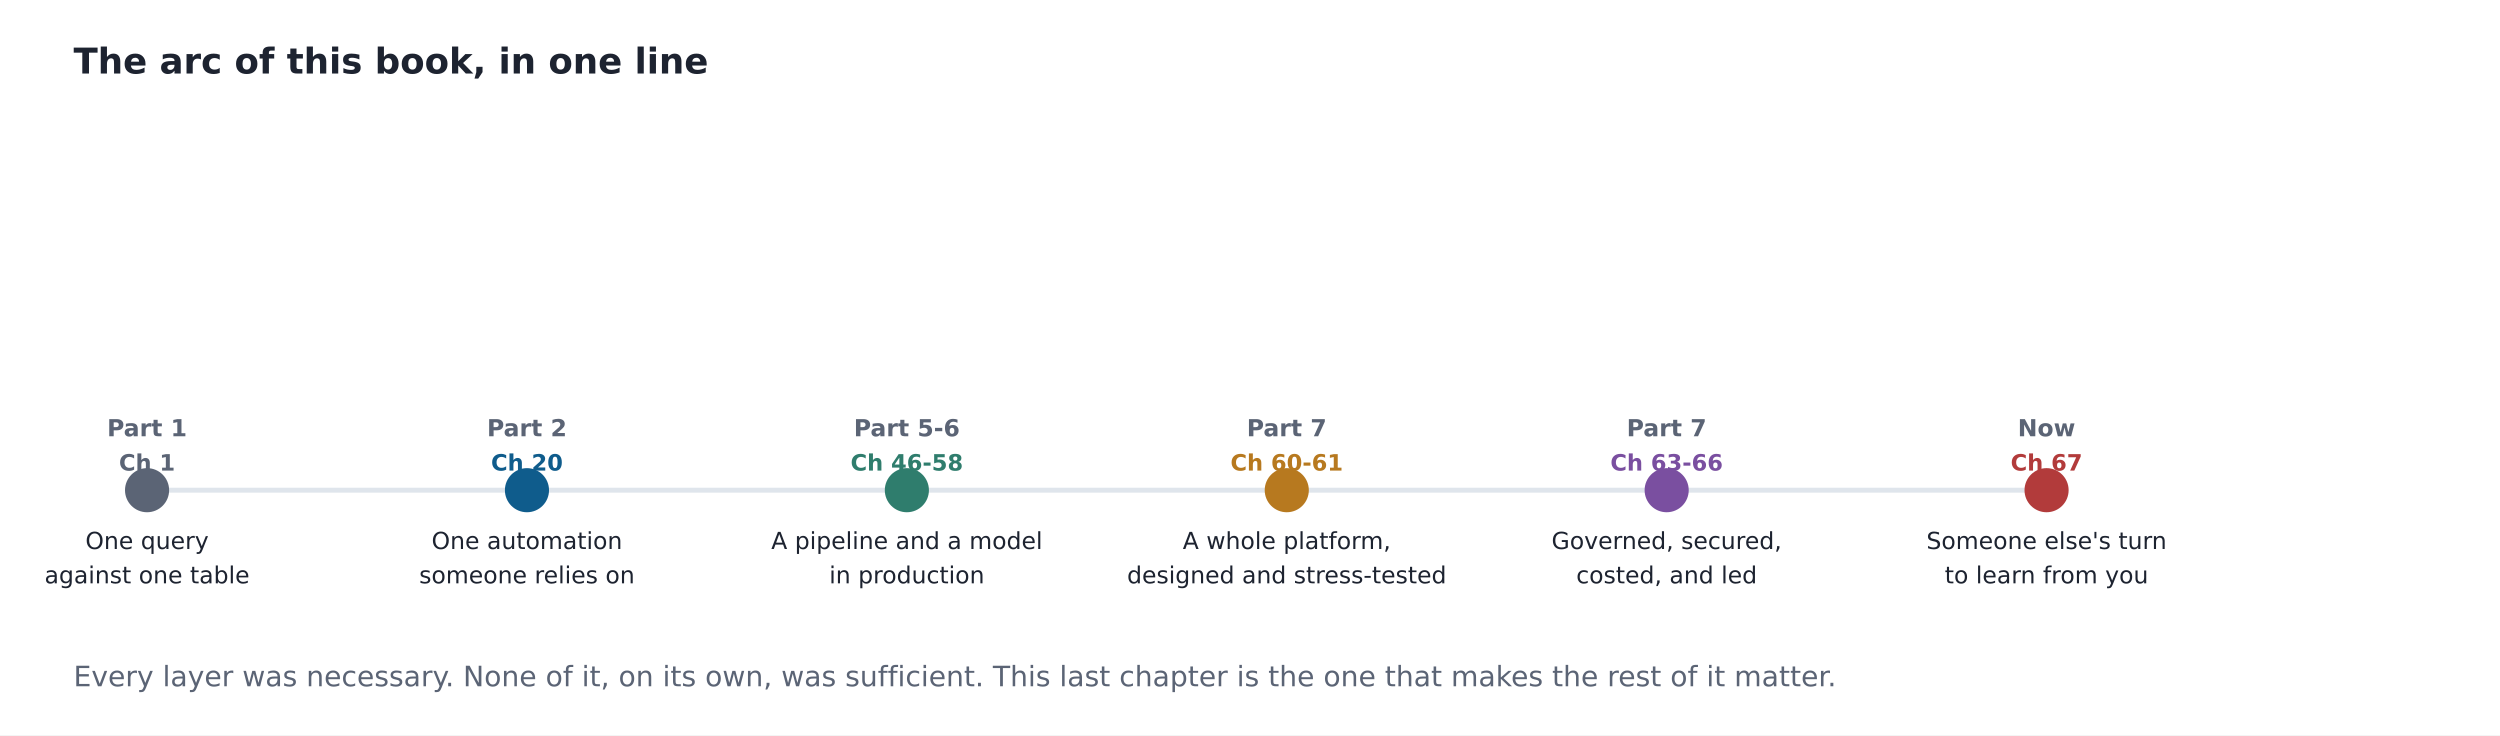
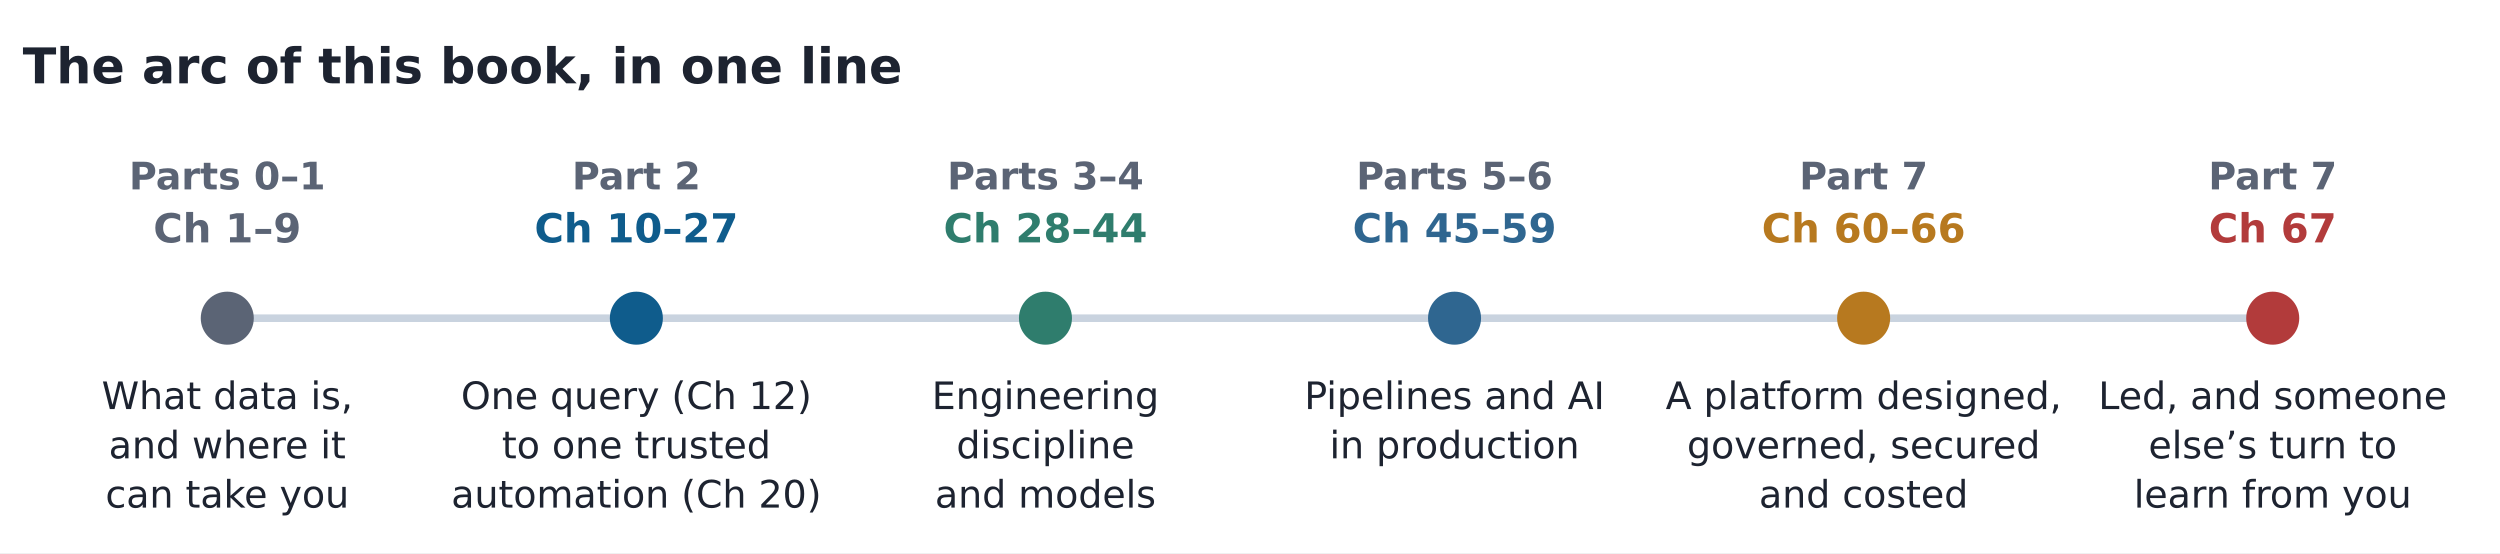
- <svg xmlns="http://www.w3.org/2000/svg" width="1020" height="300" viewBox="0 0 1020 300" font-family="DejaVu Sans, Arial, sans-serif">
-   <rect width="1020" height="300" fill="#ffffff" />
-   <text x="30" y="30" font-size="14.5" fill="#1d2330" font-weight="bold" text-anchor="start" font-family="Poppins, DejaVu Sans, sans-serif">The arc of this book, in one line</text>
-   <path d="M60,200 H835" fill="none" stroke="#dfe5ec" stroke-width="2" stroke-linejoin="round" />
-   <circle cx="60" cy="200" r="9" fill="#5b6475" />
-   <text x="60" y="178" font-size="9.6" fill="#5b6475" font-weight="bold" text-anchor="middle">Part 1</text>
-   <text x="60" y="192" font-size="9.2" fill="#5b6475" font-weight="bold" text-anchor="middle">Ch 1</text>
-   <text x="60" y="224" font-size="9.6" fill="#1d2330" font-weight="normal" text-anchor="middle">One query</text>
-   <text x="60" y="238" font-size="9.6" fill="#1d2330" font-weight="normal" text-anchor="middle">against one table</text>
-   <circle cx="215" cy="200" r="9" fill="#0f5c8c" />
-   <text x="215" y="178" font-size="9.6" fill="#5b6475" font-weight="bold" text-anchor="middle">Part 2</text>
-   <text x="215" y="192" font-size="9.2" fill="#0f5c8c" font-weight="bold" text-anchor="middle">Ch 20</text>
-   <text x="215" y="224" font-size="9.6" fill="#1d2330" font-weight="normal" text-anchor="middle">One automation</text>
-   <text x="215" y="238" font-size="9.6" fill="#1d2330" font-weight="normal" text-anchor="middle">someone relies on</text>
-   <circle cx="370" cy="200" r="9" fill="#2f7d6d" />
-   <text x="370" y="178" font-size="9.6" fill="#5b6475" font-weight="bold" text-anchor="middle">Part 5-6</text>
-   <text x="370" y="192" font-size="9.2" fill="#2f7d6d" font-weight="bold" text-anchor="middle">Ch 46-58</text>
-   <text x="370" y="224" font-size="9.6" fill="#1d2330" font-weight="normal" text-anchor="middle">A pipeline and a model</text>
-   <text x="370" y="238" font-size="9.6" fill="#1d2330" font-weight="normal" text-anchor="middle">in production</text>
-   <circle cx="525" cy="200" r="9" fill="#b7791f" />
-   <text x="525" y="178" font-size="9.6" fill="#5b6475" font-weight="bold" text-anchor="middle">Part 7</text>
-   <text x="525" y="192" font-size="9.2" fill="#b7791f" font-weight="bold" text-anchor="middle">Ch 60-61</text>
-   <text x="525" y="224" font-size="9.6" fill="#1d2330" font-weight="normal" text-anchor="middle">A whole platform,</text>
-   <text x="525" y="238" font-size="9.6" fill="#1d2330" font-weight="normal" text-anchor="middle">designed and stress-tested</text>
-   <circle cx="680" cy="200" r="9" fill="#7a4fa0" />
-   <text x="680" y="178" font-size="9.6" fill="#5b6475" font-weight="bold" text-anchor="middle">Part 7</text>
-   <text x="680" y="192" font-size="9.2" fill="#7a4fa0" font-weight="bold" text-anchor="middle">Ch 63-66</text>
-   <text x="680" y="224" font-size="9.6" fill="#1d2330" font-weight="normal" text-anchor="middle">Governed, secured,</text>
-   <text x="680" y="238" font-size="9.6" fill="#1d2330" font-weight="normal" text-anchor="middle">costed, and led</text>
-   <circle cx="835" cy="200" r="9" fill="#b23b3b" />
-   <text x="835" y="178" font-size="9.6" fill="#5b6475" font-weight="bold" text-anchor="middle">Now</text>
-   <text x="835" y="192" font-size="9.2" fill="#b23b3b" font-weight="bold" text-anchor="middle">Ch 67</text>
-   <text x="835" y="224" font-size="9.6" fill="#1d2330" font-weight="normal" text-anchor="middle">Someone else's turn</text>
-   <text x="835" y="238" font-size="9.6" fill="#1d2330" font-weight="normal" text-anchor="middle">to learn from you</text>
-   <text x="30" y="280" font-size="11.5" fill="#5b6475" font-weight="italic" text-anchor="start">Every layer was necessary. None of it, on its own, was sufficient. This last chapter is the one that makes the rest of it matter.</text>
+ <svg xmlns="http://www.w3.org/2000/svg" width="660" height="146" viewBox="0 0 660 146" font-family="DejaVu Sans, Arial, sans-serif">
+   <rect width="660" height="146" fill="#ffffff" />
+   <text x="6" y="22" font-size="13" fill="#1d2330" font-weight="bold" text-anchor="start" font-family="Poppins, DejaVu Sans, sans-serif">The arc of this book, in one line</text>
+   <path d="M60,84 H600" fill="none" stroke="#c9d3df" stroke-width="2" stroke-linejoin="round" />
+   <text x="60" y="50" font-size="10.0" fill="#5b6475" font-weight="bold" text-anchor="middle">Parts 0–1</text>
+   <text x="60" y="64" font-size="10.6" fill="#5b6475" font-weight="bold" text-anchor="middle">Ch 1–9</text>
+   <circle cx="60" cy="84" r="7" fill="#5b6475" />
+   <text x="60" y="108" font-size="10.0" fill="#1d2330" font-weight="normal" text-anchor="middle">What data is,</text>
+   <text x="60" y="121" font-size="10.0" fill="#1d2330" font-weight="normal" text-anchor="middle">and where it</text>
+   <text x="60" y="134" font-size="10.0" fill="#1d2330" font-weight="normal" text-anchor="middle">can take you</text>
+   <text x="168" y="50" font-size="10.0" fill="#5b6475" font-weight="bold" text-anchor="middle">Part 2</text>
+   <text x="168" y="64" font-size="10.6" fill="#0f5c8c" font-weight="bold" text-anchor="middle">Ch 10–27</text>
+   <circle cx="168" cy="84" r="7" fill="#0f5c8c" />
+   <text x="168" y="108" font-size="10.0" fill="#1d2330" font-weight="normal" text-anchor="middle">One query (Ch 12)</text>
+   <text x="168" y="121" font-size="10.0" fill="#1d2330" font-weight="normal" text-anchor="middle">to one trusted</text>
+   <text x="168" y="134" font-size="10.0" fill="#1d2330" font-weight="normal" text-anchor="middle">automation (Ch 20)</text>
+   <text x="276" y="50" font-size="10.0" fill="#5b6475" font-weight="bold" text-anchor="middle">Parts 3–4</text>
+   <text x="276" y="64" font-size="10.6" fill="#2f7d6d" font-weight="bold" text-anchor="middle">Ch 28–44</text>
+   <circle cx="276" cy="84" r="7" fill="#2f7d6d" />
+   <text x="276" y="108" font-size="10.0" fill="#1d2330" font-weight="normal" text-anchor="middle">Engineering</text>
+   <text x="276" y="121" font-size="10.0" fill="#1d2330" font-weight="normal" text-anchor="middle">discipline</text>
+   <text x="276" y="134" font-size="10.0" fill="#1d2330" font-weight="normal" text-anchor="middle">and models</text>
+   <text x="384" y="50" font-size="10.0" fill="#5b6475" font-weight="bold" text-anchor="middle">Parts 5–6</text>
+   <text x="384" y="64" font-size="10.6" fill="#2f6690" font-weight="bold" text-anchor="middle">Ch 45–59</text>
+   <circle cx="384" cy="84" r="7" fill="#2f6690" />
+   <text x="384" y="108" font-size="10.0" fill="#1d2330" font-weight="normal" text-anchor="middle">Pipelines and AI</text>
+   <text x="384" y="121" font-size="10.0" fill="#1d2330" font-weight="normal" text-anchor="middle">in production</text>
+   <text x="492" y="50" font-size="10.0" fill="#5b6475" font-weight="bold" text-anchor="middle">Part 7</text>
+   <text x="492" y="64" font-size="10.6" fill="#b7791f" font-weight="bold" text-anchor="middle">Ch 60–66</text>
+   <circle cx="492" cy="84" r="7" fill="#b7791f" />
+   <text x="492" y="108" font-size="10.0" fill="#1d2330" font-weight="normal" text-anchor="middle">A platform designed,</text>
+   <text x="492" y="121" font-size="10.0" fill="#1d2330" font-weight="normal" text-anchor="middle">governed, secured</text>
+   <text x="492" y="134" font-size="10.0" fill="#1d2330" font-weight="normal" text-anchor="middle">and costed</text>
+   <text x="600" y="50" font-size="10.0" fill="#5b6475" font-weight="bold" text-anchor="middle">Part 7</text>
+   <text x="600" y="64" font-size="10.6" fill="#b23b3b" font-weight="bold" text-anchor="middle">Ch 67</text>
+   <circle cx="600" cy="84" r="7" fill="#b23b3b" />
+   <text x="600" y="108" font-size="10.0" fill="#1d2330" font-weight="normal" text-anchor="middle">Led, and someone</text>
+   <text x="600" y="121" font-size="10.0" fill="#1d2330" font-weight="normal" text-anchor="middle">else’s turn to</text>
+   <text x="600" y="134" font-size="10.0" fill="#1d2330" font-weight="normal" text-anchor="middle">learn from you</text>
</svg>
